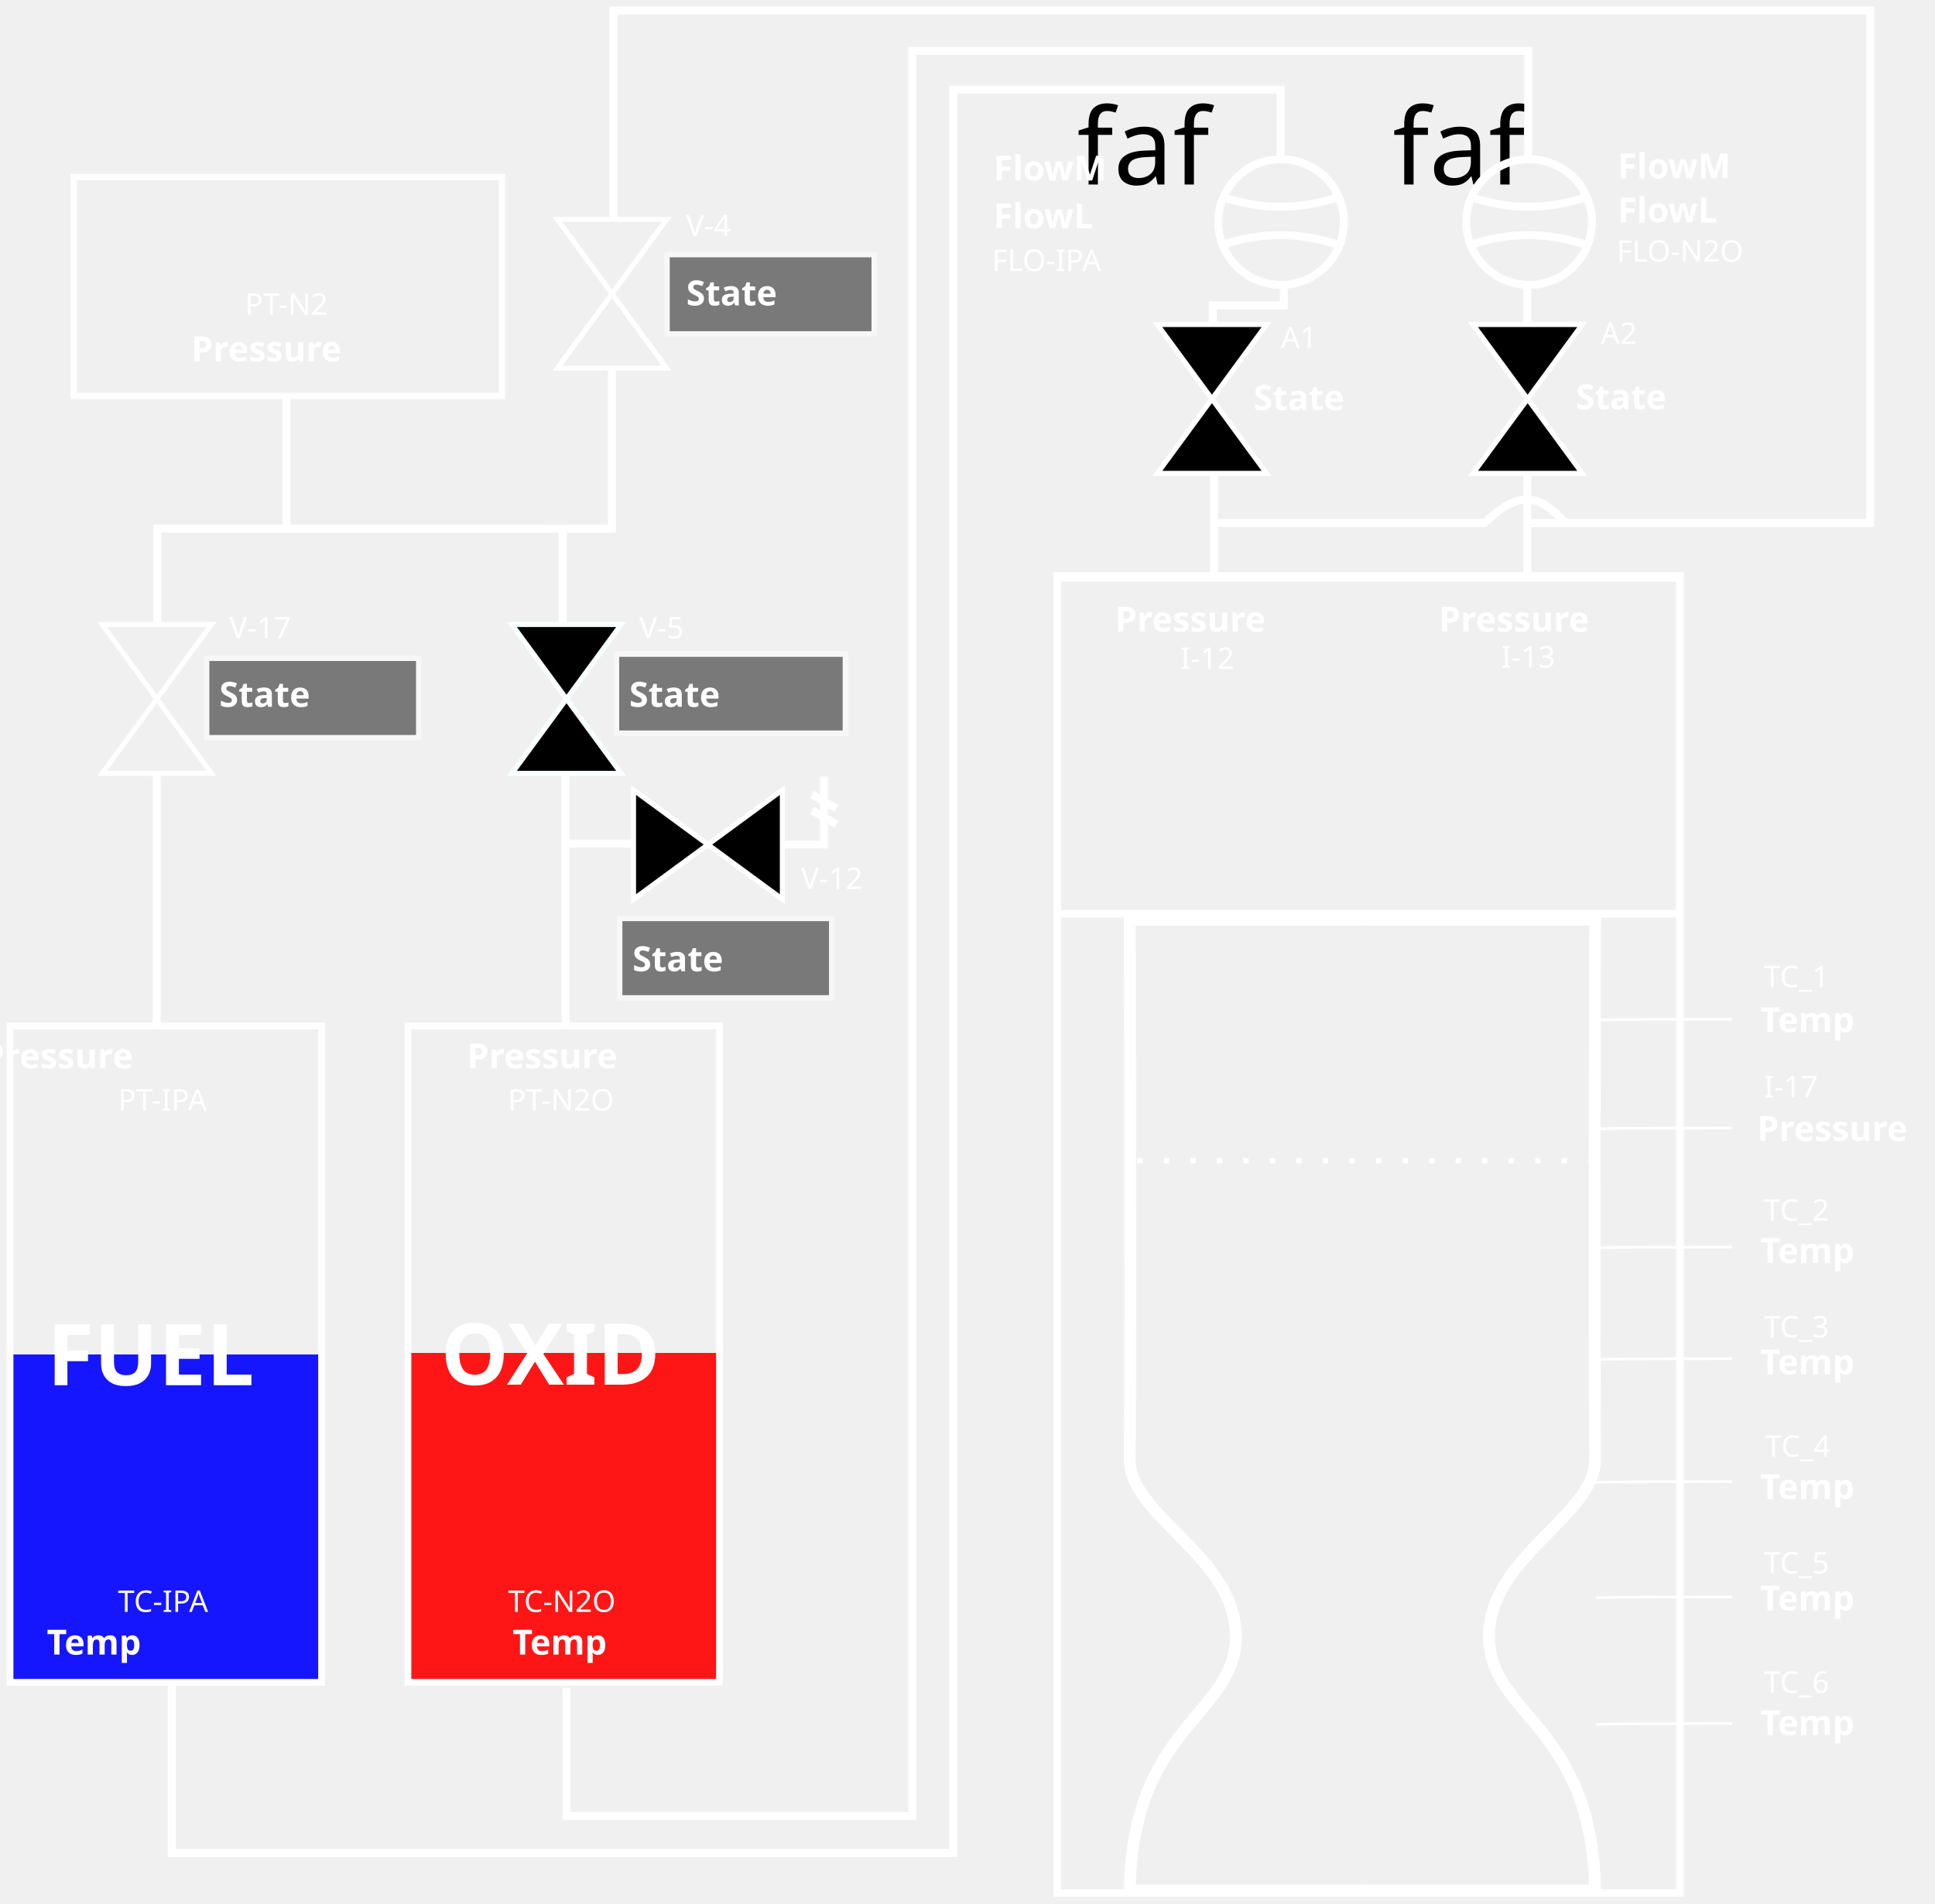
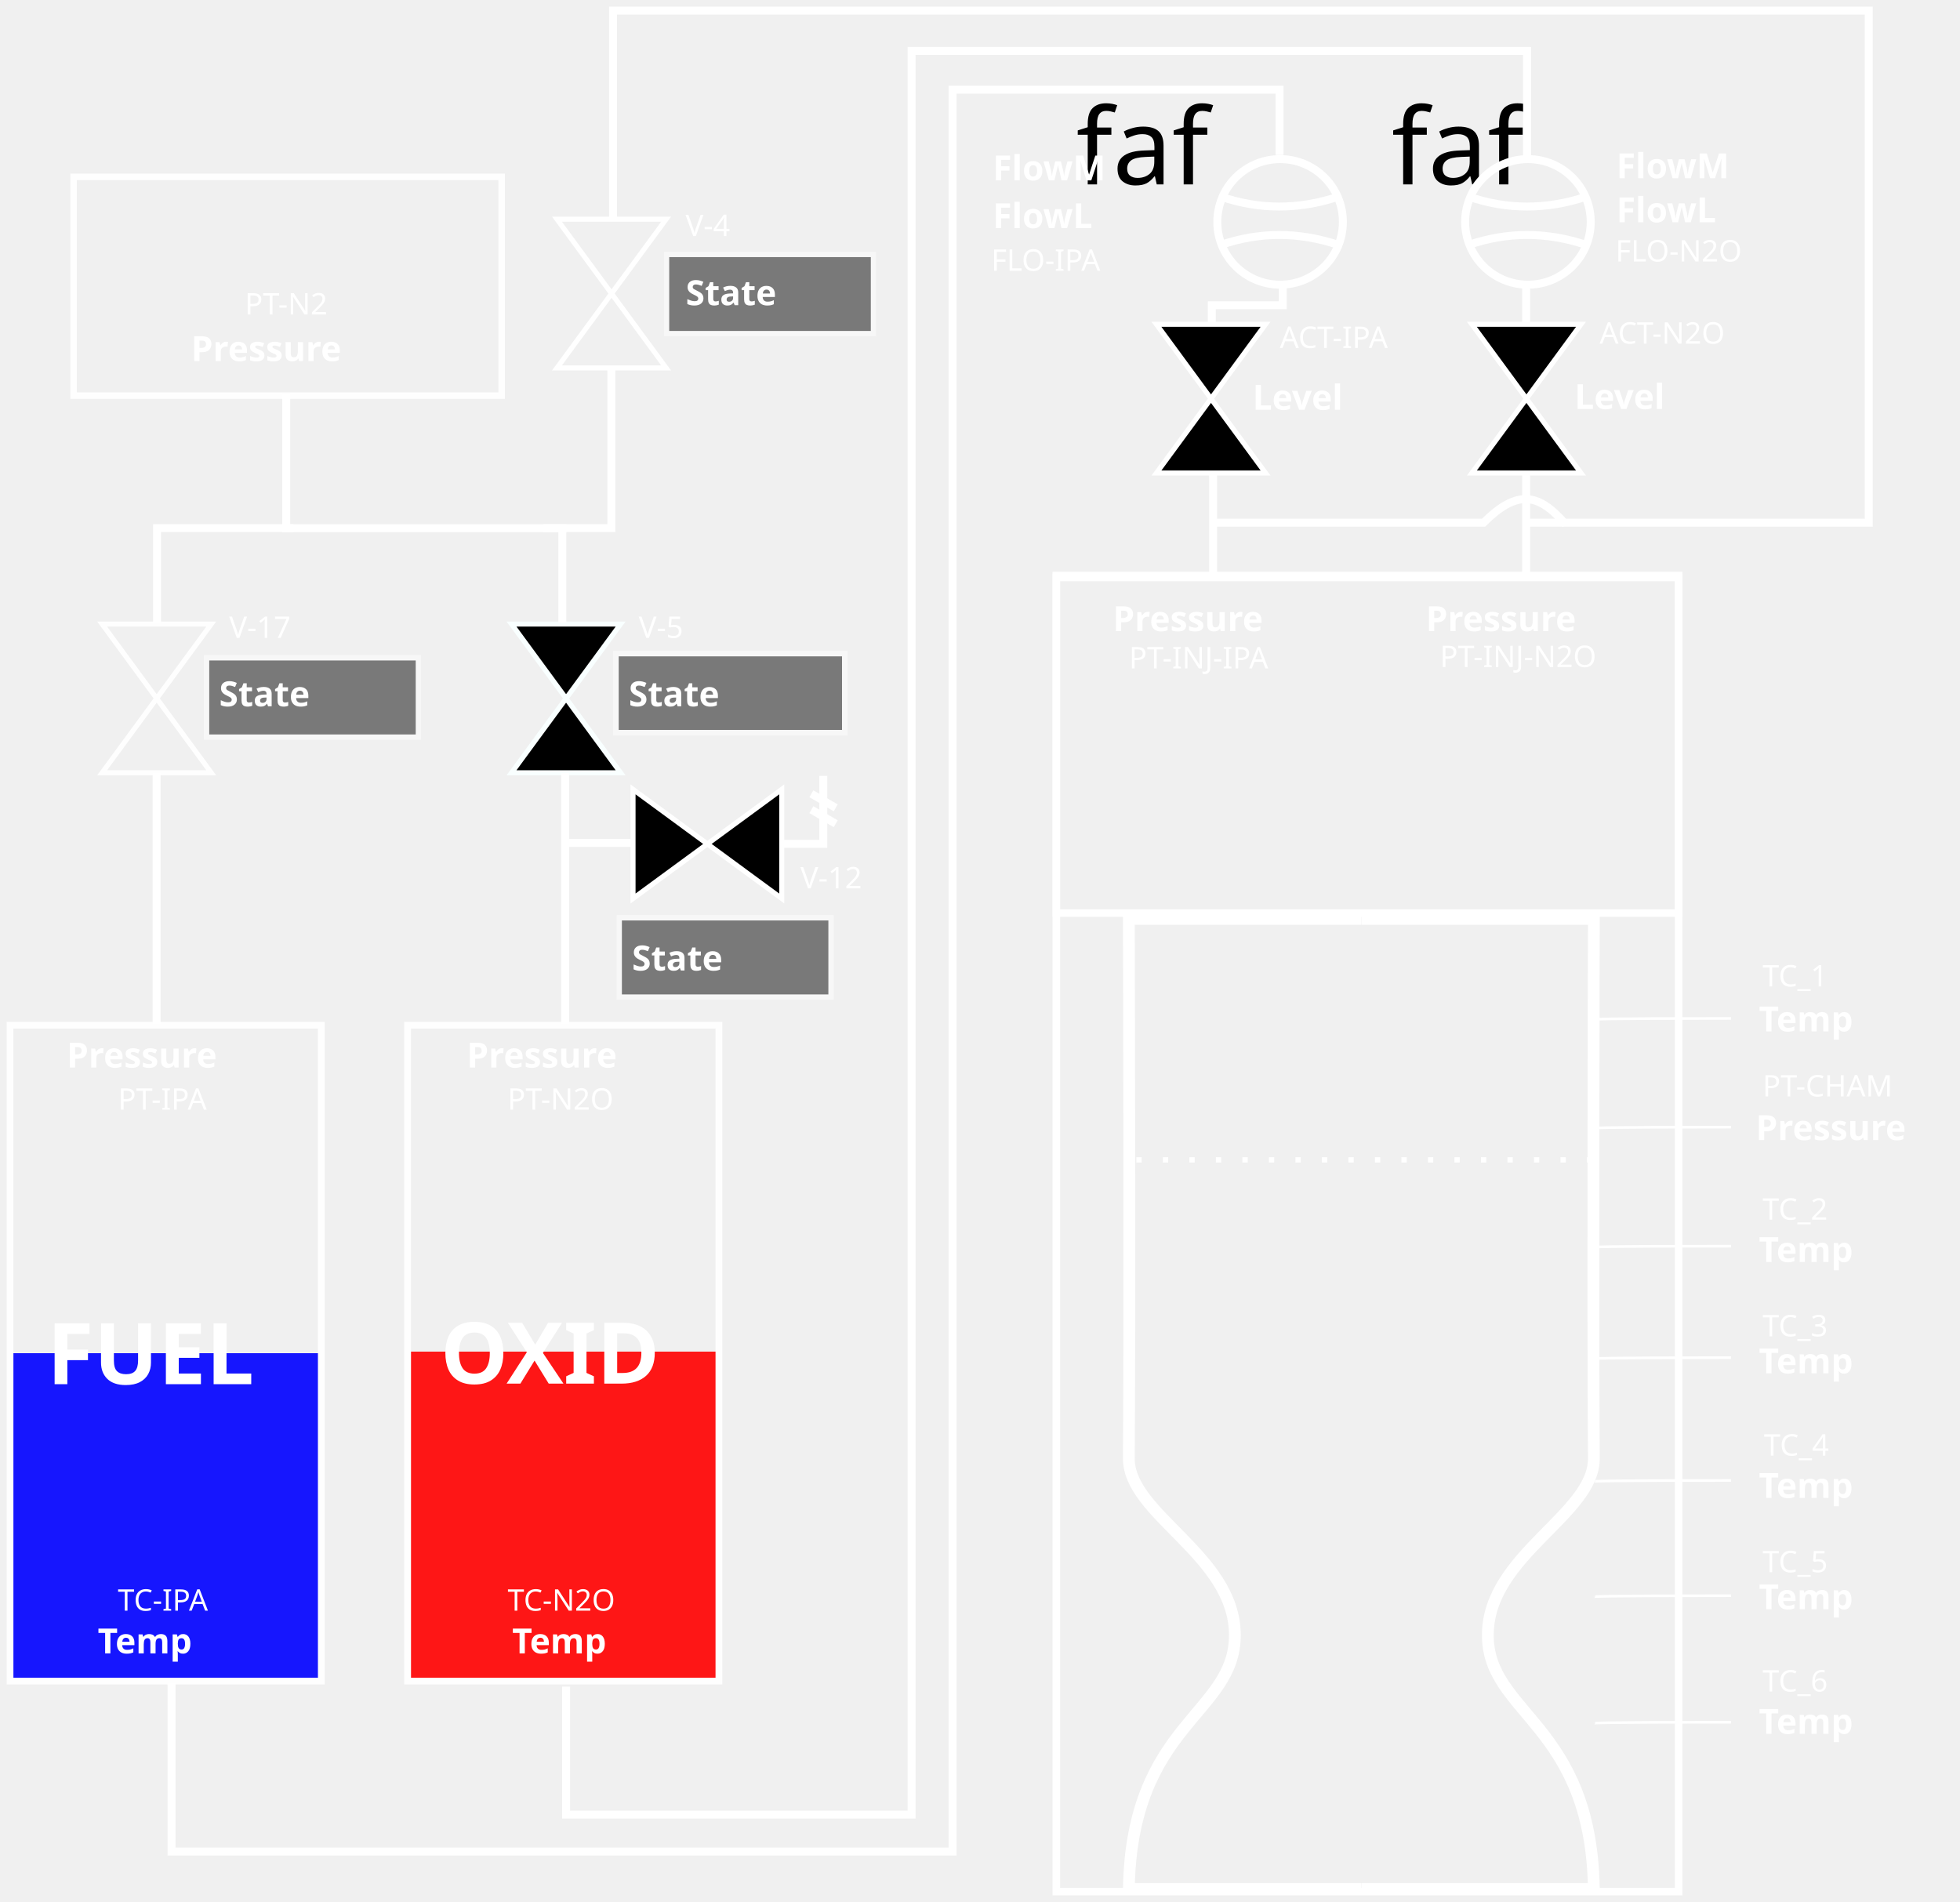
- <svg xmlns="http://www.w3.org/2000/svg" xmlns:xlink="http://www.w3.org/1999/xlink" width="583.55pt" height="574.039pt" viewBox="0 0 729.437 717.549" id="svg4150" version="1.1">
+ <svg xmlns="http://www.w3.org/2000/svg" xmlns:xlink="http://www.w3.org/1999/xlink" width="591.55pt" height="574.039pt" viewBox="0 0 739.437 717.549" id="svg4150" version="1.1">
  <defs id="defs4152">
    <linearGradient id="linearGradient4645">
      <stop style="stop-color:#000000;stop-opacity:0" offset="0" id="stop4647" />
      <stop id="stop4653" offset="0.5" style="stop-color:#000000;stop-opacity:0" />
      <stop style="stop-color:#0000ff;stop-opacity:1" offset="0.5" id="stop4655" />
      <stop style="stop-color:#0000ff;stop-opacity:1" offset="1" id="stop4649" />
    </linearGradient>
    <linearGradient id="linearGradient4625">
      <stop style="stop-color:#000000;stop-opacity:0" offset="0" id="stop4627" />
      <stop id="stop4635" offset="0.5" style="stop-color:#000000;stop-opacity:0" />
      <stop id="stop4633" offset="0.5" style="stop-color:#ff0000;stop-opacity:1" />
      <stop style="stop-color:#ff0000;stop-opacity:1" offset="1" id="stop4629" />
    </linearGradient>
    <linearGradient xlink:href="#linearGradient4625" id="linearGradient4631" x1="278.398" y1="428.714" x2="278.398" y2="671.714" gradientUnits="userSpaceOnUse" gradientTransform="translate(-73.39767,296.6482)" />
    <linearGradient xlink:href="#linearGradient4645" id="linearGradient4651" x1="144.976" y1="428.714" x2="144.976" y2="672.714" gradientUnits="userSpaceOnUse" gradientTransform="translate(-81.9763,296.6481)" />
  </defs>
-   <g id="layer1" transform="translate(2.500093,-336.8703)">
+   <g id="layer1" transform="translate(2.500001,-336.8703)">
    <rect style="opacity:0.496;fill:#000000;fill-opacity:1;fill-rule:evenodd;stroke:#ffffff;stroke-width:1.986;stroke-miterlimit:4;stroke-dasharray:none;stroke-opacity:1" id="V4_BUTTON" width="78.037" height="29.845" x="248.981" y="432.875" />
    <rect style="opacity:0.496;fill:#000000;fill-opacity:1;fill-rule:evenodd;stroke:#ffffff;stroke-width:2.012;stroke-miterlimit:4;stroke-dasharray:none;stroke-opacity:1" id="V17_BUTTON" width="79.913" height="29.922" x="75.429" y="585.035" />
    <rect style="opacity:0.496;fill:#000000;fill-opacity:1;fill-rule:evenodd;stroke:#ffffff;stroke-width:2.012;stroke-miterlimit:4;stroke-dasharray:none;stroke-opacity:1" id="V12_BUTTON" width="79.913" height="29.922" x="231.108" y="683.115" />
    <rect style="opacity:0.496;fill:#000000;fill-opacity:1;fill-rule:evenodd;stroke:#ffffff;stroke-width:2.089;stroke-miterlimit:4;stroke-dasharray:none;stroke-opacity:1" id="V5_BUTTON" width="86.337" height="29.846" x="229.875" y="583.443" />
    <rect style="opacity:0.91;fill:#000000;fill-opacity:0;stroke:#ffffff;stroke-width:2.449;stroke-linecap:square;stroke-miterlimit:4;stroke-dasharray:none;stroke-opacity:1" id="pressure" width="161.485" height="82.551" x="25.266" y="-486.137" transform="scale(1,-1)" />
    <text id="PT_N2" y="473.079" x="105.734" style="font-style:normal;font-variant:normal;font-weight:bold;font-stretch:normal;line-height:0%;font-family:sans-serif;-inkscape-font-specification:'sans-serif Bold';text-align:center;letter-spacing:0px;word-spacing:0px;text-anchor:middle;fill:#ffffff;fill-opacity:1;stroke:none;stroke-width:1px;stroke-linecap:butt;stroke-linejoin:miter;stroke-opacity:1" xml:space="preserve">
      <tspan y="473.079" x="105.734" id="tspan4732" style="font-size:13.088px;line-height:1.25;text-align:center;text-anchor:middle">Pressure</tspan>
    </text>
    <path style="fill:none;fill-rule:evenodd;stroke:#ffffff;stroke-width:3;stroke-linecap:butt;stroke-linejoin:miter;stroke-miterlimit:4;stroke-dasharray:none;stroke-opacity:1" d="m 210.531,654.867 25.335,0" id="path4250" />
    <rect y="723.64" x="1.279" height="247.443" width="117.443" id="rect4706" style="opacity:0.91;fill:url(#linearGradient4651);fill-opacity:1;stroke:#ffffff;stroke-width:2.557;stroke-miterlimit:4;stroke-dasharray:none;stroke-opacity:1" />
    <text xml:space="preserve" style="font-style:normal;font-weight:normal;line-height:0%;font-family:sans-serif;letter-spacing:0px;word-spacing:0px;fill:#ffffff;fill-opacity:1;stroke:none;stroke-width:1px;stroke-linecap:butt;stroke-linejoin:miter;stroke-opacity:1" x="15.22" y="859.069" id="text4238">
      <tspan id="tspan4240" x="15.22" y="859.069" style="font-style:normal;font-variant:normal;font-weight:bold;font-stretch:normal;font-size:32.162px;line-height:1.25;font-family:sans-serif;-inkscape-font-specification:'sans-serif Bold';fill:#ffffff;fill-opacity:1">FUEL</tspan>
    </text>
-     <text xml:space="preserve" style="font-style:normal;font-variant:normal;font-weight:bold;font-stretch:normal;line-height:0%;font-family:sans-serif;-inkscape-font-specification:'sans-serif Bold';letter-spacing:0px;word-spacing:0px;fill:#ffffff;fill-opacity:1;stroke:none;stroke-width:1px;stroke-linecap:butt;stroke-linejoin:miter;stroke-opacity:1;text-anchor:middle;text-align:center;" x="59.936" y="960.618" id="TC_IPA">
-       <tspan style="font-size:13.088px;line-height:1.25;text-anchor:middle;text-align:center;" id="tspan4272" x="40.713" y="960.618">Temp</tspan>
-     </text>
-     <text id="PT_IPA" y="739.618" x="58.799" style="font-style:normal;font-variant:normal;font-weight:bold;font-stretch:normal;line-height:0%;font-family:sans-serif;-inkscape-font-specification:'sans-serif Bold';text-align:center;letter-spacing:0px;word-spacing:0px;text-anchor:middle;fill:#ffffff;fill-opacity:1;stroke:none;stroke-width:1px;stroke-linecap:butt;stroke-linejoin:miter;stroke-opacity:1;" xml:space="preserve">
-       <tspan style="font-size:13.088px;line-height:1.25;text-align:center;text-anchor:middle;" y="739.618" x="27.133" id="tspan4276">Pressure</tspan>
+     <text xml:space="preserve" style="font-style:normal;font-variant:normal;font-weight:bold;font-stretch:normal;line-height:0%;font-family:sans-serif;-inkscape-font-specification:'sans-serif Bold';text-align:center;letter-spacing:0px;word-spacing:0px;text-anchor:middle;fill:#ffffff;fill-opacity:1;stroke:none;stroke-width:1px;stroke-linecap:butt;stroke-linejoin:miter;stroke-opacity:1" x="59.936" y="960.618" id="TC_IPA">
+       <tspan style="font-size:13.088px;line-height:1.25;text-align:center;text-anchor:middle" id="tspan4272" x="59.936" y="960.618">Temp</tspan>
+     </text>
+     <text id="PT_IPA" y="739.618" x="58.799" style="font-style:normal;font-variant:normal;font-weight:bold;font-stretch:normal;line-height:0%;font-family:sans-serif;-inkscape-font-specification:'sans-serif Bold';text-align:center;letter-spacing:0px;word-spacing:0px;text-anchor:middle;fill:#ffffff;fill-opacity:1;stroke:none;stroke-width:1px;stroke-linecap:butt;stroke-linejoin:miter;stroke-opacity:1" xml:space="preserve">
+       <tspan style="font-size:13.088px;line-height:1.25;text-align:center;text-anchor:middle" y="739.618" x="58.799" id="tspan4276">Pressure</tspan>
    </text>
    <rect style="opacity:0.91;fill:url(#linearGradient4631);fill-opacity:1;stroke:#ffffff;stroke-width:2.557;stroke-miterlimit:4;stroke-dasharray:none;stroke-opacity:1" id="rect29" width="117.443" height="247.443" x="151.279" y="723.64" />
    <text id="text4242" y="858.857" x="163.666" style="font-style:normal;font-weight:normal;line-height:0%;font-family:sans-serif;letter-spacing:0px;word-spacing:0px;fill:#ffffff;fill-opacity:1;stroke:none;stroke-width:1px;stroke-linecap:butt;stroke-linejoin:miter;stroke-opacity:1" xml:space="preserve">
      <tspan style="font-style:normal;font-variant:normal;font-weight:bold;font-stretch:normal;font-size:32.162px;line-height:1.25;font-family:sans-serif;-inkscape-font-specification:'sans-serif Bold';fill:#ffffff;fill-opacity:1" y="858.857" x="163.666" id="tspan4244">OXID</tspan>
    </text>
    <text id="TC_N2O" y="960.618" x="190.713" style="font-style:normal;font-variant:normal;font-weight:bold;font-stretch:normal;line-height:0%;font-family:sans-serif;-inkscape-font-specification:'sans-serif Bold';letter-spacing:0px;word-spacing:0px;fill:#ffffff;fill-opacity:1;stroke:none;stroke-width:1px;stroke-linecap:butt;stroke-linejoin:miter;stroke-opacity:1" xml:space="preserve">
      <tspan style="font-size:13.088px;line-height:1.25" y="960.618" x="190.713" id="tspan4268">Temp</tspan>
    </text>
    <text xml:space="preserve" style="font-style:normal;font-variant:normal;font-weight:bold;font-stretch:normal;line-height:0%;font-family:sans-serif;-inkscape-font-specification:'sans-serif Bold';text-align:center;letter-spacing:0px;word-spacing:0px;text-anchor:middle;fill:#ffffff;fill-opacity:1;stroke:none;stroke-width:1px;stroke-linecap:butt;stroke-linejoin:miter;stroke-opacity:1" x="209.725" y="739.618" id="PT_N2O">
      <tspan style="font-size:13.088px;line-height:1.25;text-align:center;text-anchor:middle" id="tspan4280" x="209.725" y="739.618">Pressure</tspan>
    </text>
    <path style="opacity:0.943;fill:#ff00ff;fill-opacity:0;stroke:#ffffff;stroke-width:1.9;stroke-miterlimit:4;stroke-dasharray:none;stroke-opacity:1" d="m 36.028,572.302 41.171,0 -20.586,28.055 20.586,28.055 -41.171,0 20.586,-28.055 z" id="visual_vent" />
    <text xml:space="preserve" style="font-style:normal;font-variant:normal;font-weight:bold;font-stretch:normal;line-height:0%;font-family:sans-serif;-inkscape-font-specification:'sans-serif Bold';letter-spacing:0px;word-spacing:0px;fill:#ffffff;fill-opacity:1;stroke:none;stroke-width:1;stroke-linecap:butt;stroke-linejoin:miter;stroke-miterlimit:4;stroke-dasharray:none;stroke-opacity:1" x="80.175" y="603.329" id="V17">
      <tspan style="font-size:13.088px;line-height:1.25;fill:#ffffff;fill-opacity:1;stroke:none;stroke-width:1;stroke-miterlimit:4;stroke-dasharray:none;stroke-opacity:1" id="tspan4330" x="80.175" y="603.329">State</tspan>
    </text>
    <path id="vent2" d="m 190.472,572.302 41.171,0 -20.586,28.055 20.586,28.055 -41.171,0 20.586,-28.055 z" style="opacity:1;fill:#000000;fill-opacity:1;stroke:#f9ffff;stroke-width:1.9;stroke-miterlimit:4;stroke-dasharray:none;stroke-opacity:1" />
    <text id="V5" y="603.329" x="234.697" style="font-style:normal;font-variant:normal;font-weight:bold;font-stretch:normal;line-height:0%;font-family:sans-serif;-inkscape-font-specification:'sans-serif Bold';letter-spacing:0px;word-spacing:0px;fill:#ffffff;fill-opacity:1;stroke:none;stroke-width:1px;stroke-linecap:butt;stroke-linejoin:miter;stroke-opacity:1" xml:space="preserve">
      <tspan style="font-size:13.088px;line-height:1.25" y="603.329" x="234.697" id="tspan4334">State</tspan>
    </text>
    <path id="vent5" d="m 433.781,459.212 41.171,0 -20.586,28.055 20.586,28.055 -41.171,0 20.586,-28.055 z" style="opacity:1;fill:#000000;fill-opacity:1;stroke:#ffffff;stroke-width:1.9;stroke-miterlimit:4;stroke-dasharray:none;stroke-opacity:1" />
-     <text xml:space="preserve" style="font-style:normal;font-variant:normal;font-weight:bold;font-stretch:normal;line-height:0%;font-family:sans-serif;-inkscape-font-specification:'sans-serif Bold';letter-spacing:0px;word-spacing:0px;fill:#ffffff;fill-opacity:1;stroke:none;stroke-width:1px;stroke-linecap:butt;stroke-linejoin:miter;stroke-opacity:1" x="470.038" y="491.467" id="vent5_text">
-       <tspan id="tspan4346" x="470.038" y="491.467" style="font-size:13.088px;line-height:1.25">State</tspan>
+     <text xml:space="preserve" style="font-style:normal;font-variant:normal;font-weight:bold;font-stretch:normal;line-height:0%;font-family:sans-serif;-inkscape-font-specification:'sans-serif Bold';letter-spacing:0px;word-spacing:0px;fill:#ffffff;fill-opacity:1;stroke:none;stroke-width:1px;stroke-linecap:butt;stroke-linejoin:miter;stroke-opacity:1" x="470.038" y="491.467" id="ACT_IPA">
+       <tspan id="tspan4346" x="470.038" y="491.467" style="font-size:13.088px;line-height:1.25">Level</tspan>
    </text>
    <text id="text4485" y="406.433" x="403.5" style="font-style:normal;font-weight:normal;line-height:0%;font-family:sans-serif;letter-spacing:0px;word-spacing:0px;fill:#000000;fill-opacity:1;stroke:none;stroke-width:1px;stroke-linecap:butt;stroke-linejoin:miter;stroke-opacity:1" xml:space="preserve">
      <tspan y="406.433" x="403.5" id="tspan4487" style="font-size:40px;line-height:1.25">faf</tspan>
    </text>
    <text id="FLO_IPA_L" y="422.942" x="372.038" style="font-style:normal;font-variant:normal;font-weight:bold;font-stretch:normal;line-height:0%;font-family:sans-serif;-inkscape-font-specification:'sans-serif Bold';letter-spacing:0px;word-spacing:0px;fill:#ffffff;fill-opacity:1;stroke:none;stroke-width:1px;stroke-linecap:butt;stroke-linejoin:miter;stroke-opacity:1" xml:space="preserve">
      <tspan y="422.942" x="372.038" id="tspan4491" style="font-size:13.088px;line-height:1.25">FlowL</tspan>
    </text>
    <rect style="opacity:1;fill:none;fill-opacity:1;stroke:#ffffff;stroke-width:2.842;stroke-miterlimit:4;stroke-dasharray:none;stroke-opacity:1" id="rect4704" width="234.772" height="495.772" x="396.018" y="554.727" />
    <path style="opacity:1;fill:none;fill-opacity:1;stroke:#ffffff;stroke-width:4.44;stroke-linecap:square;stroke-miterlimit:4;stroke-dasharray:none;stroke-opacity:1" d="m 513.338,683.543 85.467,0 c 0,0 -0.42,146.513 0,203.494 0.156,21.212 -39.803,36.481 -40,66.494 -0.197,30.012 39.022,33.466 40,95.987 l -85.467,0" id="rect4734" />
    <rect y="553.973" x="396.007" height="127.37" width="234.794" id="rect4230" style="opacity:1;fill:none;fill-opacity:1;stroke:#ffffff;stroke-width:2.818;stroke-miterlimit:4;stroke-dasharray:none;stroke-opacity:1" />
-     <text xml:space="preserve" style="font-style:normal;font-variant:normal;font-weight:bold;font-stretch:normal;line-height:0%;font-family:sans-serif;-inkscape-font-specification:'sans-serif Bold';letter-spacing:0px;word-spacing:0px;fill:#ffffff;fill-opacity:1;stroke:none;stroke-width:1px;stroke-linecap:butt;stroke-linejoin:miter;stroke-opacity:1" x="417.905" y="574.97" id="left_side_pressure">
-       <tspan style="font-size:13.088px;line-height:1.25" id="tspan4260" x="417.905" y="574.97">Pressure</tspan>
-     </text>
-     <text id="right_side_pressure" y="574.97" x="539.905" style="font-style:normal;font-variant:normal;font-weight:bold;font-stretch:normal;line-height:0%;font-family:sans-serif;-inkscape-font-specification:'sans-serif Bold';letter-spacing:0px;word-spacing:0px;fill:#ffffff;fill-opacity:1;stroke:none;stroke-width:1px;stroke-linecap:butt;stroke-linejoin:miter;stroke-opacity:1" xml:space="preserve">
-       <tspan style="font-size:13.088px;line-height:1.25" y="574.97" x="539.905" id="tspan4264">Pressure</tspan>
-     </text>
-     <text id="champer_pressure" y="766.97" x="659.905" style="font-style:normal;font-variant:normal;font-weight:bold;font-stretch:normal;line-height:0%;font-family:sans-serif;-inkscape-font-specification:'sans-serif Bold';letter-spacing:0px;word-spacing:0px;fill:#ffffff;fill-opacity:1;stroke:none;stroke-width:1px;stroke-linecap:butt;stroke-linejoin:miter;stroke-opacity:1" xml:space="preserve">
+     <text xml:space="preserve" style="font-style:normal;font-variant:normal;font-weight:bold;font-stretch:normal;line-height:0%;font-family:sans-serif;-inkscape-font-specification:'sans-serif Bold';text-align:center;letter-spacing:0px;word-spacing:0px;text-anchor:middle;fill:#ffffff;fill-opacity:1;stroke:none;stroke-width:1px;stroke-linecap:butt;stroke-linejoin:miter;stroke-opacity:1" x="453.459" y="574.97" id="PT_INJ_IPA">
+       <tspan style="font-size:13.088px;line-height:1.25;text-align:center;text-anchor:middle" id="tspan4260" x="453.459" y="574.97">Pressure</tspan>
+     </text>
+     <text id="PT_INJ_N2O" y="574.97" x="571.57" style="font-style:normal;font-variant:normal;font-weight:bold;font-stretch:normal;line-height:0%;font-family:sans-serif;-inkscape-font-specification:'sans-serif Bold';text-align:center;letter-spacing:0px;word-spacing:0px;text-anchor:middle;fill:#ffffff;fill-opacity:1;stroke:none;stroke-width:1px;stroke-linecap:butt;stroke-linejoin:miter;stroke-opacity:1" xml:space="preserve">
+       <tspan style="font-size:13.088px;line-height:1.25;text-align:center;text-anchor:middle" y="574.97" x="571.57" id="tspan4264">Pressure</tspan>
+     </text>
+     <text id="PT_CHAM" y="766.97" x="659.905" style="font-style:normal;font-variant:normal;font-weight:bold;font-stretch:normal;line-height:0%;font-family:sans-serif;-inkscape-font-specification:'sans-serif Bold';letter-spacing:0px;word-spacing:0px;fill:#ffffff;fill-opacity:1;stroke:none;stroke-width:1px;stroke-linecap:butt;stroke-linejoin:miter;stroke-opacity:1" xml:space="preserve">
      <tspan style="font-size:13.088px;line-height:1.25" y="766.97" x="659.905" id="tspan4284">Pressure</tspan>
    </text>
    <text id="TC_1" y="725.97" x="661.042" style="font-style:normal;font-variant:normal;font-weight:bold;font-stretch:normal;line-height:0%;font-family:sans-serif;-inkscape-font-specification:'sans-serif Bold';letter-spacing:0px;word-spacing:0px;fill:#ffffff;fill-opacity:1;stroke:none;stroke-width:1px;stroke-linecap:butt;stroke-linejoin:miter;stroke-opacity:1" xml:space="preserve">
      <tspan style="font-size:13.088px;line-height:1.25" y="725.97" x="661.042" id="tspan4292">Temp</tspan>
    </text>
    <text xml:space="preserve" style="font-style:normal;font-variant:normal;font-weight:bold;font-stretch:normal;line-height:0%;font-family:sans-serif;-inkscape-font-specification:'sans-serif Bold';letter-spacing:0px;word-spacing:0px;fill:#ffffff;fill-opacity:1;stroke:none;stroke-width:1px;stroke-linecap:butt;stroke-linejoin:miter;stroke-opacity:1" x="661.042" y="812.97" id="TC_2">
      <tspan style="font-size:13.088px;line-height:1.25" id="tspan4296" x="661.042" y="812.97">Temp</tspan>
    </text>
    <text id="TC_3" y="854.97" x="661.042" style="font-style:normal;font-variant:normal;font-weight:bold;font-stretch:normal;line-height:0%;font-family:sans-serif;-inkscape-font-specification:'sans-serif Bold';letter-spacing:0px;word-spacing:0px;fill:#ffffff;fill-opacity:1;stroke:none;stroke-width:1px;stroke-linecap:butt;stroke-linejoin:miter;stroke-opacity:1" xml:space="preserve">
      <tspan style="font-size:13.088px;line-height:1.25" y="854.97" x="661.042" id="tspan4300">Temp</tspan>
    </text>
    <text id="TC_4" y="901.97" x="661.042" style="font-style:normal;font-variant:normal;font-weight:bold;font-stretch:normal;line-height:0%;font-family:sans-serif;-inkscape-font-specification:'sans-serif Bold';letter-spacing:0px;word-spacing:0px;fill:#ffffff;fill-opacity:1;stroke:none;stroke-width:1px;stroke-linecap:butt;stroke-linejoin:miter;stroke-opacity:1" xml:space="preserve">
      <tspan style="font-size:13.088px;line-height:1.25" y="901.97" x="661.042" id="tspan4304">Temp</tspan>
    </text>
    <text xml:space="preserve" style="font-style:normal;font-variant:normal;font-weight:bold;font-stretch:normal;line-height:0%;font-family:sans-serif;-inkscape-font-specification:'sans-serif Bold';letter-spacing:0px;word-spacing:0px;fill:#ffffff;fill-opacity:1;stroke:none;stroke-width:1px;stroke-linecap:butt;stroke-linejoin:miter;stroke-opacity:1" x="661.042" y="943.97" id="TC_5">
      <tspan style="font-size:13.088px;line-height:1.25" id="tspan4308" x="661.042" y="943.97">Temp</tspan>
    </text>
    <text id="TC_6" y="990.97" x="661.042" style="font-style:normal;font-variant:normal;font-weight:bold;font-stretch:normal;line-height:0%;font-family:sans-serif;-inkscape-font-specification:'sans-serif Bold';letter-spacing:0px;word-spacing:0px;fill:#ffffff;fill-opacity:1;stroke:none;stroke-width:1px;stroke-linecap:butt;stroke-linejoin:miter;stroke-opacity:1" xml:space="preserve">
      <tspan style="font-size:13.088px;line-height:1.25" y="990.97" x="661.042" id="tspan4312">Temp</tspan>
    </text>
    <path style="fill:none;fill-rule:evenodd;stroke:#ffffff;stroke-width:1;stroke-linecap:butt;stroke-linejoin:miter;stroke-miterlimit:4;stroke-dasharray:none;stroke-opacity:1" d="m 650.538,762.095 c -51.619,0 -51.619,0.354 -51.619,0.354" id="path4352" />
    <path id="path4354" d="m 650.538,721.082 c -51.619,0 -51.619,0.354 -51.619,0.354" style="fill:none;fill-rule:evenodd;stroke:#ffffff;stroke-width:1;stroke-linecap:butt;stroke-linejoin:miter;stroke-miterlimit:4;stroke-dasharray:none;stroke-opacity:1" />
    <path style="fill:none;fill-rule:evenodd;stroke:#ffffff;stroke-width:1;stroke-linecap:butt;stroke-linejoin:miter;stroke-miterlimit:4;stroke-dasharray:none;stroke-opacity:1" d="m 650.538,806.996 c -51.619,0 -51.619,0.354 -51.619,0.354" id="path4356" />
    <path id="path4358" d="m 650.538,849.069 c -51.619,0 -51.619,0.354 -51.619,0.354" style="fill:none;fill-rule:evenodd;stroke:#ffffff;stroke-width:1;stroke-linecap:butt;stroke-linejoin:miter;stroke-miterlimit:4;stroke-dasharray:none;stroke-opacity:1" />
    <path style="fill:none;fill-rule:evenodd;stroke:#ffffff;stroke-width:1;stroke-linecap:butt;stroke-linejoin:miter;stroke-miterlimit:4;stroke-dasharray:none;stroke-opacity:1" d="m 650.538,895.384 c -51.619,0 -51.619,0.354 -51.619,0.354" id="path4360" />
    <path id="path4362" d="m 650.538,938.871 c -51.619,0 -51.619,0.354 -51.619,0.354" style="fill:none;fill-rule:evenodd;stroke:#ffffff;stroke-width:1;stroke-linecap:butt;stroke-linejoin:miter;stroke-miterlimit:4;stroke-dasharray:none;stroke-opacity:1" />
    <path style="fill:none;fill-rule:evenodd;stroke:#ffffff;stroke-width:1;stroke-linecap:butt;stroke-linejoin:miter;stroke-miterlimit:4;stroke-dasharray:none;stroke-opacity:1" d="m 650.538,986.601 c -51.619,0 -51.619,0.354 -51.619,0.354" id="path4364" />
    <path style="fill:none;fill-rule:evenodd;stroke:#ffffff;stroke-width:3;stroke-linecap:butt;stroke-linejoin:miter;stroke-miterlimit:4;stroke-dasharray:none;stroke-opacity:1" d="m 56.58,723.271 0,-94.752" id="path4366" />
    <g id="g4480" transform="translate(24,9.213204)">
      <circle r="23.688" cy="411.37" cx="456.437" id="path4472" style="opacity:1;fill:none;fill-opacity:1;stroke:#ffffff;stroke-width:3;stroke-miterlimit:4;stroke-dasharray:none;stroke-opacity:1" />
      <path id="path4474" d="m 434.125,401.862 c 14.486,4.911 29.1,5.016 44.25,0" style="fill:none;fill-rule:evenodd;stroke:#ffffff;stroke-width:3;stroke-linecap:butt;stroke-linejoin:miter;stroke-miterlimit:4;stroke-dasharray:none;stroke-opacity:1" />
      <path style="fill:none;fill-rule:evenodd;stroke:#ffffff;stroke-width:3;stroke-linecap:butt;stroke-linejoin:miter;stroke-miterlimit:4;stroke-dasharray:none;stroke-opacity:1" d="m 434.125,420.029 c 14.486,-4.911 29.1,-5.016 44.25,0" id="path4478" />
    </g>
    <path style="opacity:1;fill:#000000;fill-opacity:1;stroke:#ffffff;stroke-width:1.9;stroke-miterlimit:4;stroke-dasharray:none;stroke-opacity:1" d="m 552.781,459.212 41.171,0 -20.586,28.055 20.586,28.055 -41.171,0 20.586,-28.055 z" id="vent6" />
-     <text id="vent6_text" y="491.174" x="591.502" style="font-style:normal;font-variant:normal;font-weight:bold;font-stretch:normal;line-height:0%;font-family:sans-serif;-inkscape-font-specification:'sans-serif Bold';letter-spacing:0px;word-spacing:0px;fill:#ffffff;fill-opacity:1;stroke:none;stroke-width:1px;stroke-linecap:butt;stroke-linejoin:miter;stroke-opacity:1" xml:space="preserve">
-       <tspan y="491.174" x="591.502" id="tspan4508" style="font-size:13.088px;line-height:1.25">State</tspan>
+     <text id="ACT_N2O" y="491.174" x="591.502" style="font-style:normal;font-variant:normal;font-weight:bold;font-stretch:normal;line-height:0%;font-family:sans-serif;-inkscape-font-specification:'sans-serif Bold';letter-spacing:0px;word-spacing:0px;fill:#ffffff;fill-opacity:1;stroke:none;stroke-width:1px;stroke-linecap:butt;stroke-linejoin:miter;stroke-opacity:1" xml:space="preserve">
+       <tspan y="491.174" x="591.502" id="tspan4508" style="font-size:13.088px;line-height:1.25">Level</tspan>
    </text>
    <text xml:space="preserve" style="font-style:normal;font-weight:normal;line-height:0%;font-family:sans-serif;letter-spacing:0px;word-spacing:0px;fill:#000000;fill-opacity:1;stroke:none;stroke-width:1px;stroke-linecap:butt;stroke-linejoin:miter;stroke-opacity:1" x="522.5" y="406.433" id="text4510">
      <tspan id="tspan4512" x="522.5" y="406.433" style="font-size:40px;line-height:1.25">faf</tspan>
    </text>
    <text xml:space="preserve" style="font-style:normal;font-variant:normal;font-weight:bold;font-stretch:normal;line-height:0%;font-family:sans-serif;-inkscape-font-specification:'sans-serif Bold';letter-spacing:0px;word-spacing:0px;fill:#ffffff;fill-opacity:1;stroke:none;stroke-width:1px;stroke-linecap:butt;stroke-linejoin:miter;stroke-opacity:1" x="607.33" y="420.735" id="FLO_N2O_L">
      <tspan id="tspan4516" x="607.33" y="420.735" style="font-size:13.088px;line-height:1.25">FlowL</tspan>
    </text>
    <path id="path4518" d="m 573.257,554.004 0,-38.537" style="fill:none;fill-rule:evenodd;stroke:#ffffff;stroke-width:3;stroke-linecap:butt;stroke-linejoin:miter;stroke-miterlimit:4;stroke-dasharray:none;stroke-opacity:1" />
    <g transform="translate(117.5,9.213204)" id="g4520">
      <circle style="opacity:1;fill:none;fill-opacity:1;stroke:#ffffff;stroke-width:3;stroke-miterlimit:4;stroke-dasharray:none;stroke-opacity:1" id="circle4522" cx="456.437" cy="411.37" r="23.688" />
      <path style="fill:none;fill-rule:evenodd;stroke:#ffffff;stroke-width:3;stroke-linecap:butt;stroke-linejoin:miter;stroke-miterlimit:4;stroke-dasharray:none;stroke-opacity:1" d="m 434.125,401.862 c 14.486,4.911 29.1,5.016 44.25,0" id="path4524" />
      <path id="path4526" d="m 434.125,420.029 c 14.486,-4.911 29.1,-5.016 44.25,0" style="fill:none;fill-rule:evenodd;stroke:#ffffff;stroke-width:3;stroke-linecap:butt;stroke-linejoin:miter;stroke-miterlimit:4;stroke-dasharray:none;stroke-opacity:1" />
    </g>
    <path style="fill:none;fill-rule:evenodd;stroke:#ffffff;stroke-width:3;stroke-linecap:butt;stroke-linejoin:miter;stroke-miterlimit:4;stroke-dasharray:none;stroke-opacity:1" d="m 573.257,459.316 0,-15.267" id="path4528" />
    <path style="opacity:1;fill:#000000;fill-opacity:1;stroke:#ffffff;stroke-width:1.9;stroke-miterlimit:4;stroke-dasharray:none;stroke-opacity:1" d="m 292.429,634.67 0,41.171 -28.055,-20.586 -28.055,20.586 0,-41.171 28.055,20.586 z" id="vent3" />
    <text xml:space="preserve" style="font-style:normal;font-variant:normal;font-weight:bold;font-stretch:normal;line-height:0%;font-family:sans-serif;-inkscape-font-specification:'sans-serif Bold';letter-spacing:0px;word-spacing:0px;fill:#ffffff;fill-opacity:1;stroke:none;stroke-width:1px;stroke-linecap:butt;stroke-linejoin:miter;stroke-opacity:1" x="235.921" y="702.999" id="V12">
      <tspan style="font-size:13.088px;line-height:1.25" id="tspan4536" x="235.921" y="702.999">State</tspan>
    </text>
    <path id="path4538" d="m 210.719,723.271 0,-94.752" style="fill:none;fill-rule:evenodd;stroke:#ffffff;stroke-width:3;stroke-linecap:butt;stroke-linejoin:miter;stroke-miterlimit:4;stroke-dasharray:none;stroke-opacity:1" />
    <path style="fill:none;fill-rule:evenodd;stroke:#ffffff;stroke-width:3;stroke-linecap:butt;stroke-linejoin:miter;stroke-miterlimit:4;stroke-dasharray:none;stroke-opacity:1" d="m 105.48,485.616 0,50.533 104.167,0 0,35.734" id="path4546" />
    <path style="fill:none;fill-rule:evenodd;stroke:#ffffff;stroke-width:3;stroke-linecap:butt;stroke-linejoin:miter;stroke-miterlimit:4;stroke-dasharray:none;stroke-opacity:1" d="m 108.276,536.112 -51.526,0 0,35.75" id="path4548" />
    <path style="fill:none;fill-rule:evenodd;stroke:#ffffff;stroke-width:3;stroke-linecap:butt;stroke-linejoin:miter;stroke-miterlimit:4;stroke-dasharray:none;stroke-opacity:1" d="m 292.201,655.221 15.91,0 0,-25.633" id="path4554" />
    <path style="fill:none;fill-rule:evenodd;stroke:#ffffff;stroke-width:3;stroke-linecap:butt;stroke-linejoin:miter;stroke-miterlimit:4;stroke-dasharray:none;stroke-opacity:1" d="m 211.061,973.166 0,48.284 130.35,0 0,-665.367 232.188,0 0,40.083" id="path4556" />
    <path style="fill:none;fill-rule:evenodd;stroke:#ffffff;stroke-width:3;stroke-linecap:butt;stroke-linejoin:miter;stroke-miterlimit:4;stroke-dasharray:none;stroke-opacity:1" d="m 62.225,971.752 0,63.64 294.642,0 0,-664.68 123.353,0 0,24.627" id="path4558" />
    <path style="opacity:1;fill:#000000;fill-opacity:0;stroke:#ffffff;stroke-width:1.9;stroke-miterlimit:4;stroke-dasharray:none;stroke-opacity:1" d="m 207.626,419.567 41.171,0 -20.586,28.055 20.586,28.055 -41.171,0 20.586,-28.055 z" id="vent4" />
    <text xml:space="preserve" style="font-style:normal;font-variant:normal;font-weight:bold;font-stretch:normal;line-height:0%;font-family:sans-serif;-inkscape-font-specification:'sans-serif Bold';letter-spacing:0px;word-spacing:0px;fill:#ffffff;fill-opacity:1;stroke:none;stroke-width:1px;stroke-linecap:butt;stroke-linejoin:miter;stroke-opacity:1" x="256.195" y="452.008" id="V4">
      <tspan style="font-size:13.088px;line-height:1.25" id="tspan4574" x="256.195" y="452.008">State</tspan>
    </text>
    <path style="fill:none;fill-rule:evenodd;stroke:#ffffff;stroke-width:3;stroke-linecap:butt;stroke-linejoin:miter;stroke-miterlimit:4;stroke-dasharray:none;stroke-opacity:1" d="m 202.5,536.112 25.651,0 0,-60.25" id="path4576" />
    <path style="fill:none;fill-rule:evenodd;stroke:#ffffff;stroke-width:3;stroke-linecap:butt;stroke-linejoin:miter;stroke-miterlimit:4;stroke-dasharray:none;stroke-opacity:1" d="m 228.78,418.794 0,-77.924 473.735,0 0,193.182 -114.909,0 c -10.228,-11.667 -18.293,-12.016 -30.406,0 l -103.238,0" id="path4586" />
    <path style="fill:none;fill-rule:evenodd;stroke:#ffffff;stroke-width:3;stroke-linecap:butt;stroke-linejoin:miter;stroke-miterlimit:4;stroke-dasharray:none;stroke-opacity:1" d="m 455.17,554.004 0,-38.537" id="path4598" />
    <path style="fill:none;fill-rule:evenodd;stroke:#ffffff;stroke-width:3;stroke-linecap:butt;stroke-linejoin:miter;stroke-miterlimit:4;stroke-dasharray:none;stroke-opacity:1" d="m 587.517,534.053 -14.849,0" id="path4600" />
    <path style="fill:none;fill-rule:evenodd;stroke:#ffffff;stroke-width:3;stroke-linecap:butt;stroke-linejoin:miter;stroke-miterlimit:4;stroke-dasharray:none;stroke-opacity:1" d="m 303.604,636.328 9.18,5.3" id="path4610" />
    <path id="path4620" d="m 303.604,642.328 9.18,5.3" style="fill:none;fill-rule:evenodd;stroke:#ffffff;stroke-width:3;stroke-linecap:butt;stroke-linejoin:miter;stroke-miterlimit:4;stroke-dasharray:none;stroke-opacity:1" />
    <rect style="opacity:1;fill:#fb00fe;fill-opacity:0;stroke-width:0.938" id="rect931" width="209.235" height="82.218" x="1.391" y="403.753" rx="69.145" />
    <rect style="opacity:0;fill:#0000ff;fill-rule:evenodd;stroke-width:0.938" id="rect3127" width="209.235" height="82.218" x="1.391" y="403.753" />
    <text xml:space="preserve" style="font-style:normal;font-variant:normal;font-weight:normal;font-stretch:normal;font-size:11.25px;line-height:125%;font-family:sans-serif;-inkscape-font-specification:sans-serif;letter-spacing:0px;word-spacing:0px;fill:#ffffff;fill-opacity:1;stroke:none;stroke-width:1px;stroke-linecap:butt;stroke-linejoin:miter;stroke-opacity:1" x="42.02" y="755.519" id="text4251">
      <tspan id="tspan4253" x="42.02" y="755.519">PT-IPA</tspan>
    </text>
    <text id="text4318" y="755.519" x="188.952" style="font-style:normal;font-variant:normal;font-weight:normal;font-stretch:normal;font-size:11.25px;line-height:125%;font-family:sans-serif;-inkscape-font-specification:sans-serif;letter-spacing:0px;word-spacing:0px;fill:#ffffff;fill-opacity:1;stroke:none;stroke-width:1px;stroke-linecap:butt;stroke-linejoin:miter;stroke-opacity:1" xml:space="preserve">
      <tspan y="755.519" x="188.952" id="tspan4320">PT-N2O</tspan>
    </text>
    <text xml:space="preserve" style="font-style:normal;font-variant:normal;font-weight:normal;font-stretch:normal;font-size:11.25px;line-height:125%;font-family:sans-serif;-inkscape-font-specification:sans-serif;letter-spacing:0px;word-spacing:0px;fill:#ffffff;fill-opacity:1;stroke:none;stroke-width:1px;stroke-linecap:butt;stroke-linejoin:miter;stroke-opacity:1" x="189.029" y="944.519" id="text4332">
      <tspan id="tspan4335" x="189.029" y="944.519">TC-N2O</tspan>
    </text>
    <text id="text4337" y="944.519" x="41.952" style="font-style:normal;font-variant:normal;font-weight:normal;font-stretch:normal;font-size:11.25px;line-height:125%;font-family:sans-serif;-inkscape-font-specification:sans-serif;letter-spacing:0px;word-spacing:0px;fill:#ffffff;fill-opacity:1;stroke:none;stroke-width:1px;stroke-linecap:butt;stroke-linejoin:miter;stroke-opacity:1" xml:space="preserve">
      <tspan y="944.519" x="41.952" id="tspan4339">TC-IPA</tspan>
    </text>
    <text xml:space="preserve" style="font-style:normal;font-variant:normal;font-weight:normal;font-stretch:normal;font-size:11.25px;line-height:125%;font-family:sans-serif;-inkscape-font-specification:sans-serif;letter-spacing:0px;word-spacing:0px;fill:#ffffff;fill-opacity:1;stroke:none;stroke-width:1px;stroke-linecap:butt;stroke-linejoin:miter;stroke-opacity:1" x="89.861" y="455.519" id="text4341">
      <tspan id="tspan4343" x="89.861" y="455.519">PT-N2</tspan>
    </text>
    <text id="text4345" y="577.519" x="83.952" style="font-style:normal;font-variant:normal;font-weight:normal;font-stretch:normal;font-size:11.25px;line-height:125%;font-family:sans-serif;-inkscape-font-specification:sans-serif;letter-spacing:0px;word-spacing:0px;fill:#ffffff;fill-opacity:1;stroke:none;stroke-width:1px;stroke-linecap:butt;stroke-linejoin:miter;stroke-opacity:1" xml:space="preserve">
      <tspan y="577.519" x="83.952" id="tspan4347">V-17</tspan>
    </text>
    <text xml:space="preserve" style="font-style:normal;font-variant:normal;font-weight:normal;font-stretch:normal;font-size:11.25px;line-height:125%;font-family:sans-serif;-inkscape-font-specification:sans-serif;letter-spacing:0px;word-spacing:0px;fill:#ffffff;fill-opacity:1;stroke:none;stroke-width:1px;stroke-linecap:butt;stroke-linejoin:miter;stroke-opacity:1" x="238.452" y="577.519" id="text4349">
      <tspan id="tspan4351" x="238.452" y="577.519">V-5</tspan>
    </text>
    <text id="text4353" y="672.019" x="299.452" style="font-style:normal;font-variant:normal;font-weight:normal;font-stretch:normal;font-size:11.25px;line-height:125%;font-family:sans-serif;-inkscape-font-specification:sans-serif;letter-spacing:0px;word-spacing:0px;fill:#ffffff;fill-opacity:1;stroke:none;stroke-width:1px;stroke-linecap:butt;stroke-linejoin:miter;stroke-opacity:1" xml:space="preserve">
      <tspan y="672.019" x="299.452" id="tspan4355">V-12</tspan>
    </text>
    <text id="text4357" y="425.936" x="256.138" style="font-style:normal;font-variant:normal;font-weight:normal;font-stretch:normal;font-size:11.25px;line-height:125%;font-family:sans-serif;-inkscape-font-specification:sans-serif;letter-spacing:0px;word-spacing:0px;fill:#ffffff;fill-opacity:1;stroke:none;stroke-width:1px;stroke-linecap:butt;stroke-linejoin:miter;stroke-opacity:1" xml:space="preserve">
      <tspan y="425.936" x="256.138" id="tspan4359">V-4</tspan>
    </text>
    <text xml:space="preserve" style="font-style:normal;font-variant:normal;font-weight:normal;font-stretch:normal;font-size:11.25px;line-height:125%;font-family:sans-serif;-inkscape-font-specification:sans-serif;letter-spacing:0px;word-spacing:0px;fill:#ffffff;fill-opacity:1;stroke:none;stroke-width:1px;stroke-linecap:butt;stroke-linejoin:miter;stroke-opacity:1" x="371.452" y="439.019" id="text4361">
      <tspan id="tspan4363" x="371.452" y="439.019">FLO-IPA</tspan>
    </text>
    <text id="text4365" y="435.519" x="606.952" style="font-style:normal;font-variant:normal;font-weight:normal;font-stretch:normal;font-size:11.25px;line-height:125%;font-family:sans-serif;-inkscape-font-specification:sans-serif;letter-spacing:0px;word-spacing:0px;fill:#ffffff;fill-opacity:1;stroke:none;stroke-width:1px;stroke-linecap:butt;stroke-linejoin:miter;stroke-opacity:1" xml:space="preserve">
      <tspan y="435.519" x="606.952" id="tspan4367">FLO-N2O</tspan>
    </text>
    <text xml:space="preserve" style="font-style:normal;font-variant:normal;font-weight:normal;font-stretch:normal;font-size:11.25px;line-height:125%;font-family:sans-serif;-inkscape-font-specification:sans-serif;letter-spacing:0px;word-spacing:0px;fill:#ffffff;fill-opacity:1;stroke:none;stroke-width:1px;stroke-linecap:butt;stroke-linejoin:miter;stroke-opacity:1" x="600.952" y="466.519" id="text4369">
-       <tspan id="tspan4371" x="600.952" y="466.519">A2</tspan>
+       <tspan id="tspan4371" x="600.952" y="466.519">ACT-N2O</tspan>
    </text>
    <text id="text4373" y="468.141" x="480.334" style="font-style:normal;font-variant:normal;font-weight:normal;font-stretch:normal;font-size:11.25px;line-height:125%;font-family:sans-serif;-inkscape-font-specification:sans-serif;letter-spacing:0px;word-spacing:0px;fill:#ffffff;fill-opacity:1;stroke:none;stroke-width:1px;stroke-linecap:butt;stroke-linejoin:miter;stroke-opacity:1" xml:space="preserve">
-       <tspan y="468.141" x="480.334" id="tspan4311">A1</tspan>
-     </text>
-     <text xml:space="preserve" style="font-style:normal;font-variant:normal;font-weight:normal;font-stretch:normal;font-size:11.25px;line-height:125%;font-family:sans-serif;-inkscape-font-specification:sans-serif;letter-spacing:0px;word-spacing:0px;fill:#ffffff;fill-opacity:1;stroke:none;stroke-width:1px;stroke-linecap:butt;stroke-linejoin:miter;stroke-opacity:1" x="442.452" y="589.019" id="text4377">
-       <tspan id="tspan4379" x="442.452" y="589.019">I-12</tspan>
-     </text>
-     <text id="text4381" y="588.519" x="563.452" style="font-style:normal;font-variant:normal;font-weight:normal;font-stretch:normal;font-size:11.25px;line-height:125%;font-family:sans-serif;-inkscape-font-specification:sans-serif;letter-spacing:0px;word-spacing:0px;fill:#ffffff;fill-opacity:1;stroke:none;stroke-width:1px;stroke-linecap:butt;stroke-linejoin:miter;stroke-opacity:1" xml:space="preserve">
-       <tspan y="588.519" x="563.452" id="tspan4383">I-13</tspan>
+       <tspan y="468.141" x="480.334" id="tspan4311">ACT-IPA</tspan>
+     </text>
+     <text xml:space="preserve" style="font-style:normal;font-variant:normal;font-weight:normal;font-stretch:normal;font-size:11.25px;line-height:125%;font-family:sans-serif;-inkscape-font-specification:sans-serif;letter-spacing:0px;word-spacing:0px;fill:#ffffff;fill-opacity:1;stroke:none;stroke-width:1px;stroke-linecap:butt;stroke-linejoin:miter;stroke-opacity:1" x="423.427" y="589.019" id="text4377">
+       <tspan id="tspan4379" x="423.427" y="589.019">PT-INJ-IPA</tspan>
+     </text>
+     <text id="text4381" y="588.519" x="540.702" style="font-style:normal;font-variant:normal;font-weight:normal;font-stretch:normal;font-size:11.25px;line-height:125%;font-family:sans-serif;-inkscape-font-specification:sans-serif;letter-spacing:0px;word-spacing:0px;fill:#ffffff;fill-opacity:1;stroke:none;stroke-width:1px;stroke-linecap:butt;stroke-linejoin:miter;stroke-opacity:1" xml:space="preserve">
+       <tspan y="588.519" x="540.702" id="tspan4383">PT-INJ-N2O</tspan>
    </text>
    <text xml:space="preserve" style="font-style:normal;font-variant:normal;font-weight:normal;font-stretch:normal;font-size:11.25px;line-height:125%;font-family:sans-serif;-inkscape-font-specification:sans-serif;letter-spacing:0px;word-spacing:0px;fill:#ffffff;fill-opacity:1;stroke:none;stroke-width:1px;stroke-linecap:butt;stroke-linejoin:miter;stroke-opacity:1" x="662.452" y="709.019" id="text4385">
      <tspan id="tspan4387" x="662.452" y="709.019">TC_1</tspan>
    </text>
    <text id="text4389" y="750.519" x="662.452" style="font-style:normal;font-variant:normal;font-weight:normal;font-stretch:normal;font-size:11.25px;line-height:125%;font-family:sans-serif;-inkscape-font-specification:sans-serif;letter-spacing:0px;word-spacing:0px;fill:#ffffff;fill-opacity:1;stroke:none;stroke-width:1px;stroke-linecap:butt;stroke-linejoin:miter;stroke-opacity:1" xml:space="preserve">
-       <tspan y="750.519" x="662.452" id="tspan4391">I-17</tspan>
+       <tspan y="750.519" x="662.452" id="tspan4323">PT-CHAM</tspan>
    </text>
    <text xml:space="preserve" style="font-style:normal;font-variant:normal;font-weight:normal;font-stretch:normal;font-size:11.25px;line-height:125%;font-family:sans-serif;-inkscape-font-specification:sans-serif;letter-spacing:0px;word-spacing:0px;fill:#ffffff;fill-opacity:1;stroke:none;stroke-width:1px;stroke-linecap:butt;stroke-linejoin:miter;stroke-opacity:1" x="662.452" y="797.019" id="text4393">
      <tspan id="tspan4395" x="662.452" y="797.019">TC_2</tspan>
      <tspan x="662.452" y="811.083" id="tspan4295" />
    </text>
    <text id="text4397" y="841.019" x="662.452" style="font-style:normal;font-variant:normal;font-weight:normal;font-stretch:normal;font-size:11.25px;line-height:125%;font-family:sans-serif;-inkscape-font-specification:sans-serif;letter-spacing:0px;word-spacing:0px;fill:#ffffff;fill-opacity:1;stroke:none;stroke-width:1px;stroke-linecap:butt;stroke-linejoin:miter;stroke-opacity:1" xml:space="preserve">
      <tspan y="841.019" x="662.452" id="tspan4399">TC_3</tspan>
      <tspan y="855.083" x="662.452" id="tspan4297" />
    </text>
    <text xml:space="preserve" style="font-style:normal;font-variant:normal;font-weight:normal;font-stretch:normal;font-size:11.25px;line-height:125%;font-family:sans-serif;-inkscape-font-specification:sans-serif;letter-spacing:0px;word-spacing:0px;fill:#ffffff;fill-opacity:1;stroke:none;stroke-width:1px;stroke-linecap:butt;stroke-linejoin:miter;stroke-opacity:1" x="662.952" y="886.019" id="text4401">
      <tspan x="662.952" y="886.019" id="tspan4299">TC_4</tspan>
    </text>
    <text id="text4405" y="930.019" x="662.452" style="font-style:normal;font-variant:normal;font-weight:normal;font-stretch:normal;font-size:11.25px;line-height:125%;font-family:sans-serif;-inkscape-font-specification:sans-serif;letter-spacing:0px;word-spacing:0px;fill:#ffffff;fill-opacity:1;stroke:none;stroke-width:1px;stroke-linecap:butt;stroke-linejoin:miter;stroke-opacity:1" xml:space="preserve">
      <tspan y="930.019" x="662.452" id="tspan4407">TC_5</tspan>
    </text>
    <text xml:space="preserve" style="font-style:normal;font-variant:normal;font-weight:normal;font-stretch:normal;font-size:11.25px;line-height:125%;font-family:sans-serif;-inkscape-font-specification:sans-serif;letter-spacing:0px;word-spacing:0px;fill:#ffffff;fill-opacity:1;stroke:none;stroke-width:1px;stroke-linecap:butt;stroke-linejoin:miter;stroke-opacity:1" x="662.452" y="975.019" id="text4409">
      <tspan id="tspan4411" x="662.452" y="975.019">TC_6</tspan>
    </text>
    <text id="FLO_N2O_M" y="404.118" x="607.33" style="font-style:normal;font-variant:normal;font-weight:bold;font-stretch:normal;line-height:0%;font-family:sans-serif;-inkscape-font-specification:'sans-serif Bold';letter-spacing:0px;word-spacing:0px;fill:#ffffff;fill-opacity:1;stroke:none;stroke-width:1px;stroke-linecap:butt;stroke-linejoin:miter;stroke-opacity:1" xml:space="preserve">
      <tspan style="font-size:13.088px;line-height:1.25" y="404.118" x="607.33" id="tspan4305">FlowM</tspan>
    </text>
    <text xml:space="preserve" style="font-style:normal;font-variant:normal;font-weight:bold;font-stretch:normal;line-height:0%;font-family:sans-serif;-inkscape-font-specification:'sans-serif Bold';letter-spacing:0px;word-spacing:0px;fill:#ffffff;fill-opacity:1;stroke:none;stroke-width:1px;stroke-linecap:butt;stroke-linejoin:miter;stroke-opacity:1" x="372.038" y="404.911" id="FLO_IPA_M">
      <tspan style="font-size:13.088px;line-height:1.25" id="tspan4309" x="372.038" y="404.911">FlowM</tspan>
    </text>
    <path style="fill:none;fill-rule:evenodd;stroke:#ffffff;stroke-width:3;stroke-linecap:butt;stroke-linejoin:miter;stroke-miterlimit:4;stroke-dasharray:none;stroke-opacity:1" d="m 454.67,459.276 0,-7.248 26.77,0 0,-7.601" id="path4315" />
    <path style="fill:none;fill-rule:evenodd;stroke:#ffffff;stroke-width:2;stroke-linecap:butt;stroke-linejoin:miter;stroke-miterlimit:4;stroke-dasharray:2, 8;stroke-dashoffset:0;stroke-opacity:1" d="m 598.212,774.448 -172.534,0" id="path4319" />
    <path id="path4321" d="m 508.84,683.543 -85.467,0 c 0,0 0.42,146.513 0,203.494 -0.156,21.212 39.803,36.481 40,66.494 0.197,30.012 -39.022,33.466 -40,95.987 l 85.467,0" style="opacity:1;fill:none;fill-opacity:1;stroke:#ffffff;stroke-width:4.44;stroke-linecap:square;stroke-miterlimit:4;stroke-dasharray:none;stroke-opacity:1" />
  </g>
</svg>
